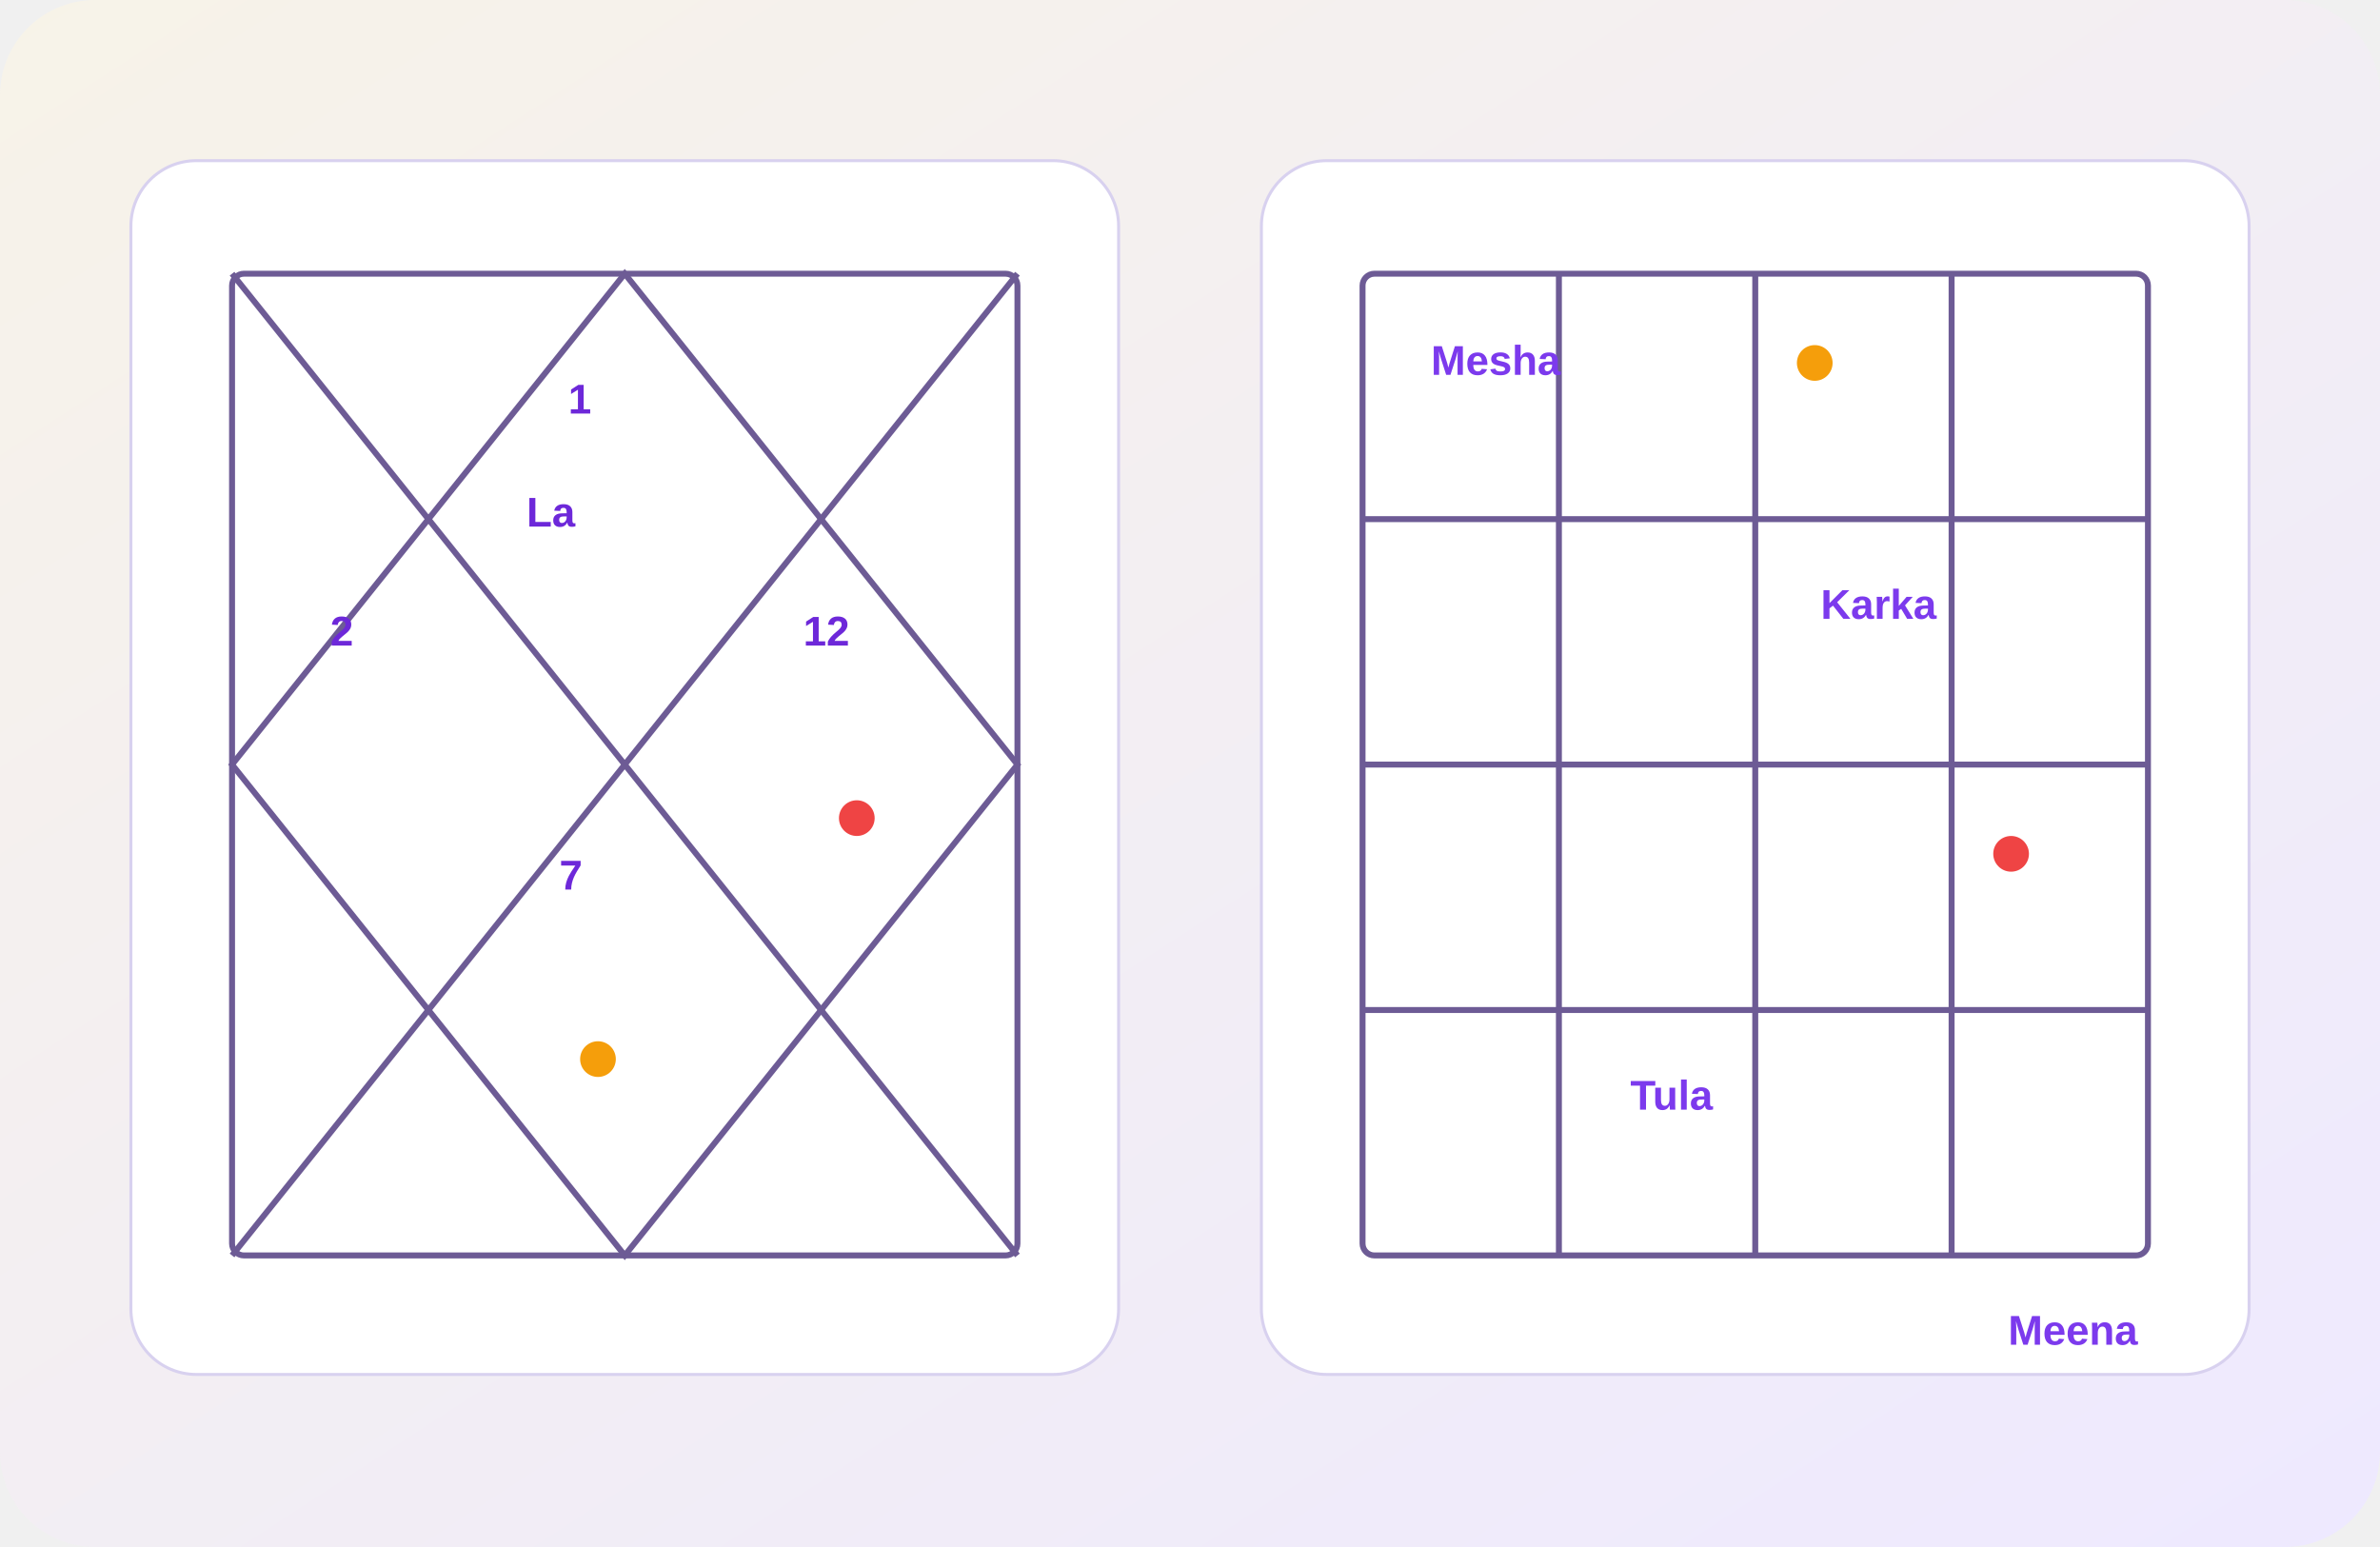
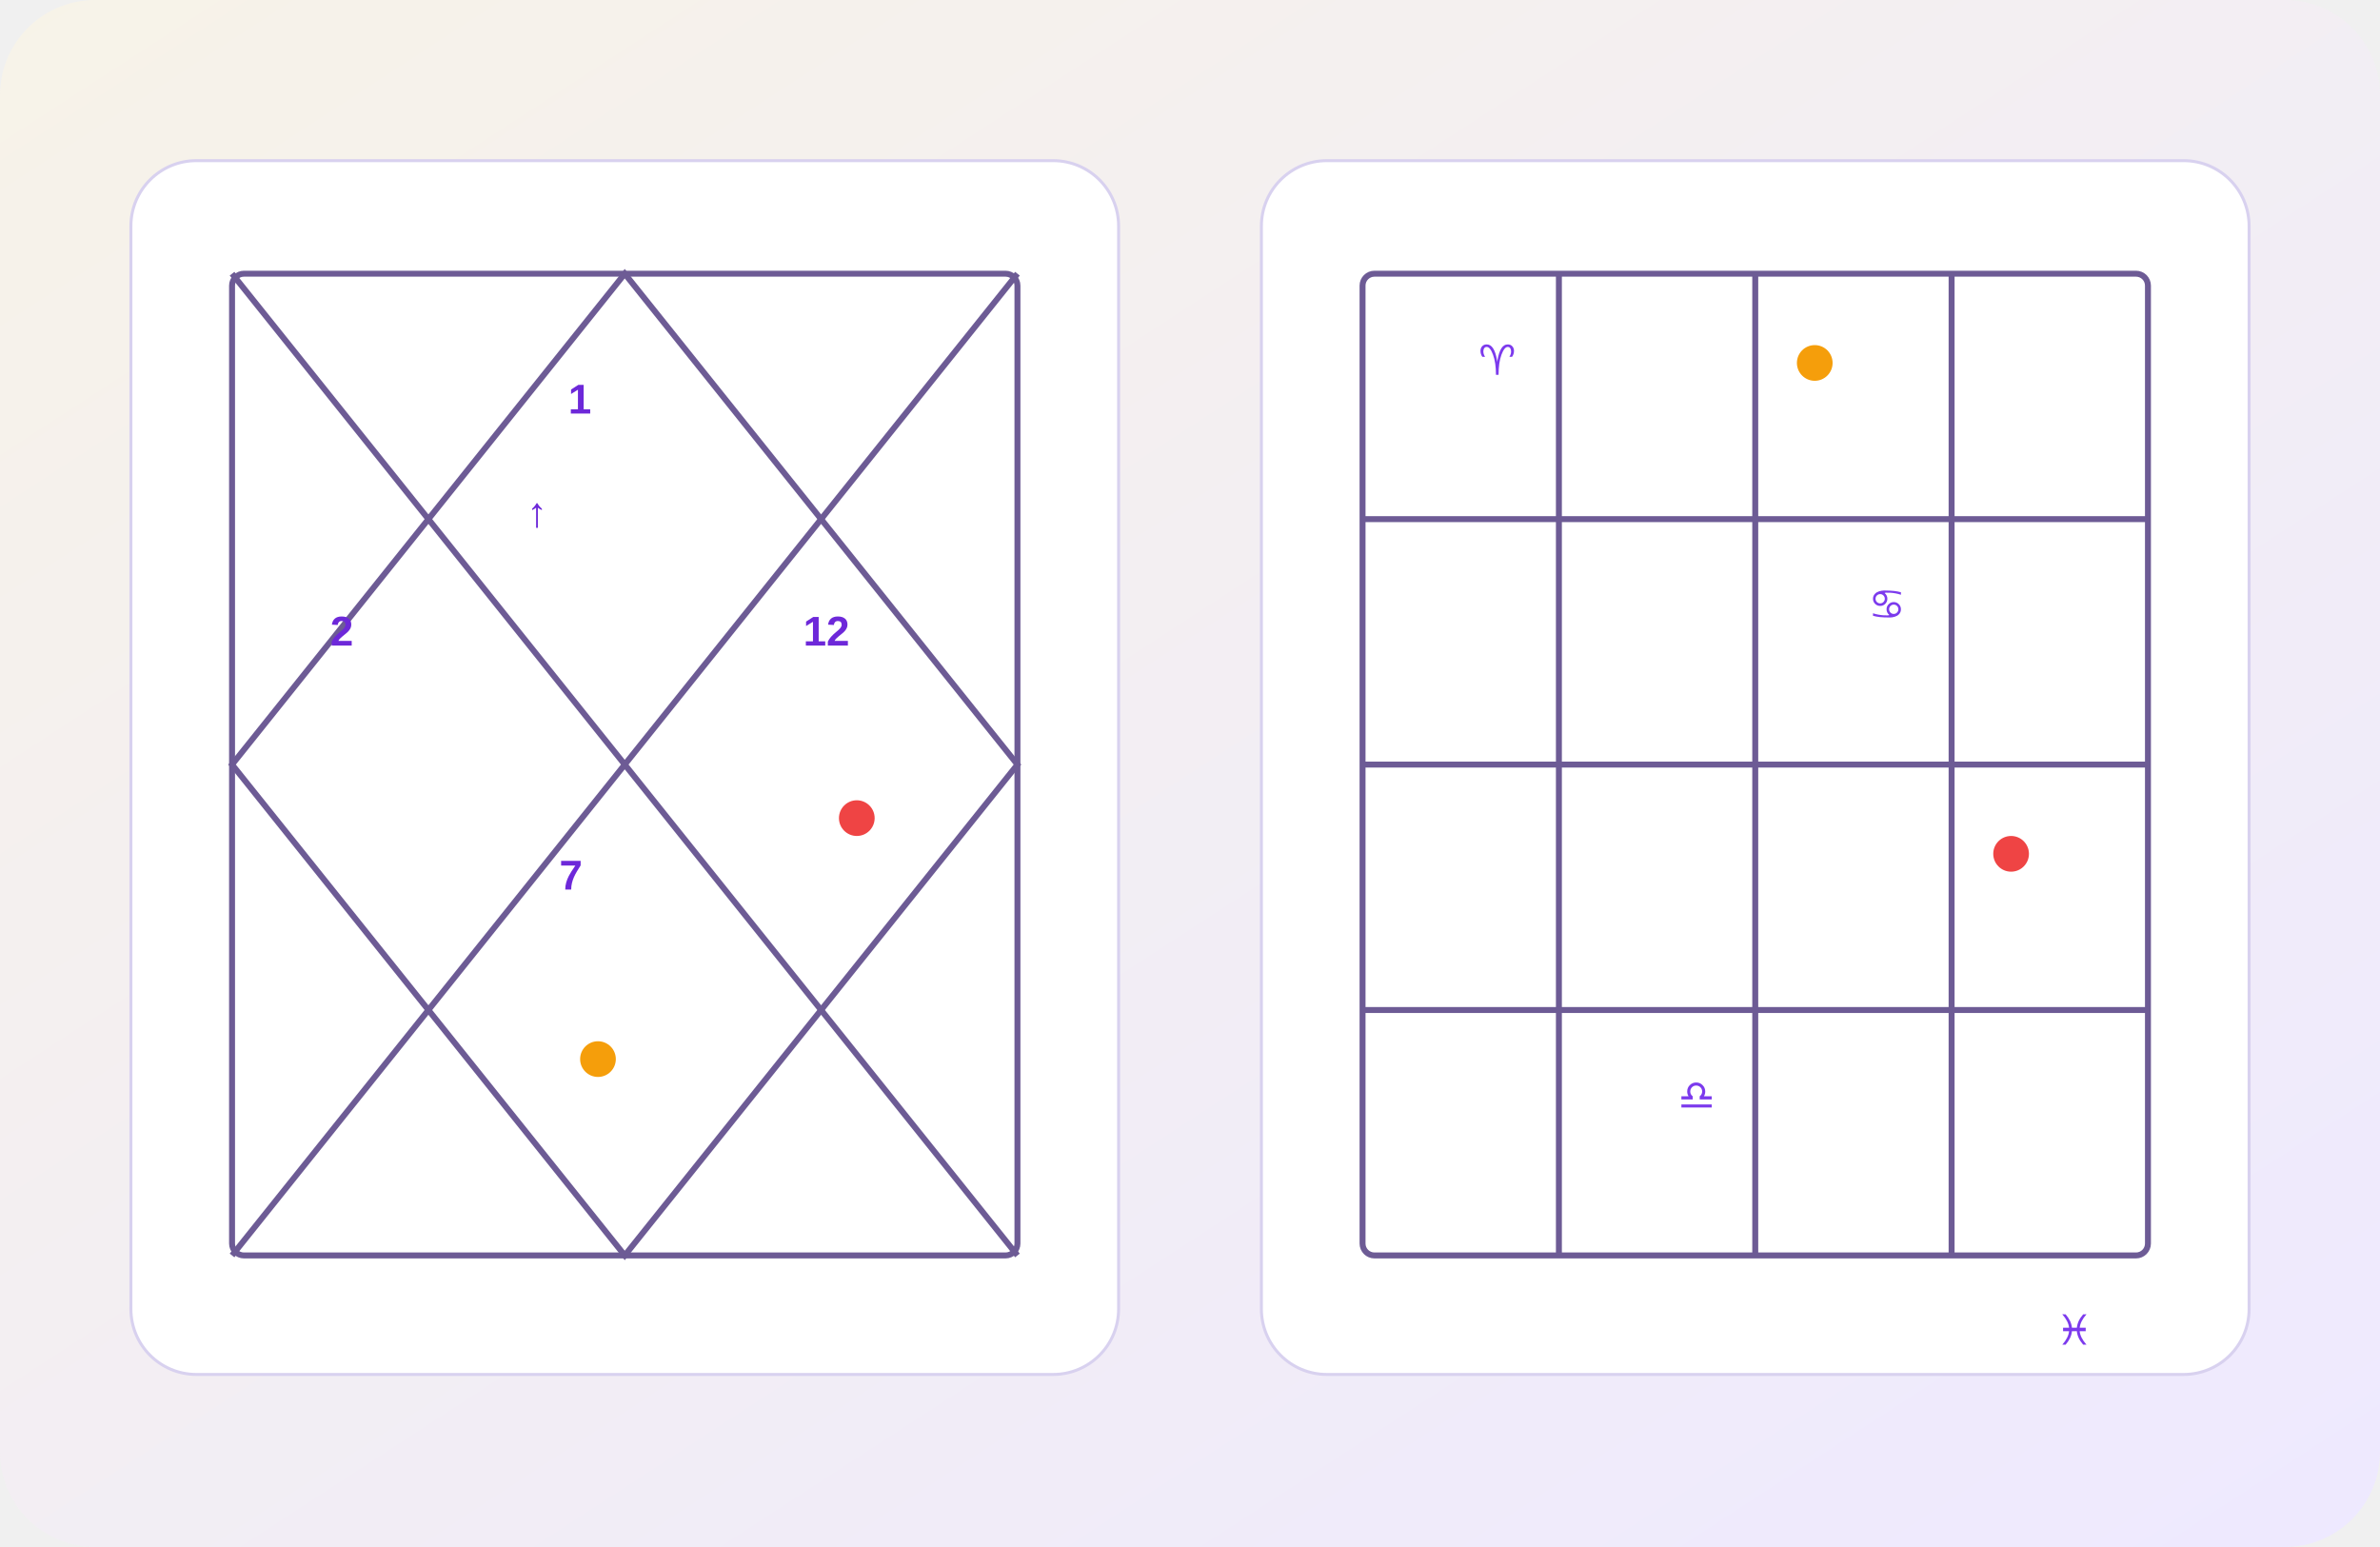
<svg xmlns="http://www.w3.org/2000/svg" viewBox="0 0 800 520" role="img">
  <defs>
    <linearGradient id="bg" x1="0" y1="0" x2="1" y2="1">
      <stop stop-color="#f7f3e8" />
      <stop offset="1" stop-color="#eee9ff" />
    </linearGradient>
  </defs>
  <rect width="800" height="520" rx="32" fill="url(#bg)" />
  <rect x="44" y="54" width="332" height="408" rx="22" fill="#fff" stroke="#d8d1ef" />
  <rect x="424" y="54" width="332" height="408" rx="22" fill="#fff" stroke="#d8d1ef" />
  <g transform="translate(78 92)" fill="none" stroke="#6d5b95" stroke-width="2">
    <rect width="264" height="330" rx="4" />
    <path d="M132 0L264 165 132 330 0 165Z" />
    <path d="M0 0L264 330M264 0L0 330" />
  </g>
  <g fill="#6d28d9" font-family="Arial,sans-serif" font-size="14" font-weight="700">
    <text x="191" y="139">1</text>
    <text x="111" y="217">2</text>
    <text x="270" y="217">12</text>
    <text x="188" y="299">7</text>
-     <text x="177" y="177">La</text>
+     <text x="177" y="177">↑</text>
  </g>
  <g transform="translate(458 92)" fill="none" stroke="#6d5b95" stroke-width="2">
    <rect width="264" height="330" rx="4" />
    <path d="M66 0V330M132 0V330M198 0V330M0 82.5H264M0 165H264M0 247.5H264" />
  </g>
  <g fill="#7c3aed" font-family="Arial,sans-serif" font-size="14" font-weight="700">
-     <text x="481" y="126">Mesha</text>
-     <text x="612" y="208">Karka</text>
-     <text x="548" y="373">Tula</text>
-     <text x="675" y="452">Meena</text>
+     <text x="497" y="126">♈</text>
+     <text x="628" y="208">♋</text>
+     <text x="564" y="373">♎</text>
+     <text x="691" y="452">♓</text>
  </g>
  <g fill="#f59e0b">
    <circle cx="201" cy="356" r="6" />
    <circle cx="610" cy="122" r="6" />
  </g>
  <g fill="#ef4444">
    <circle cx="288" cy="275" r="6" />
    <circle cx="676" cy="287" r="6" />
  </g>
</svg>
